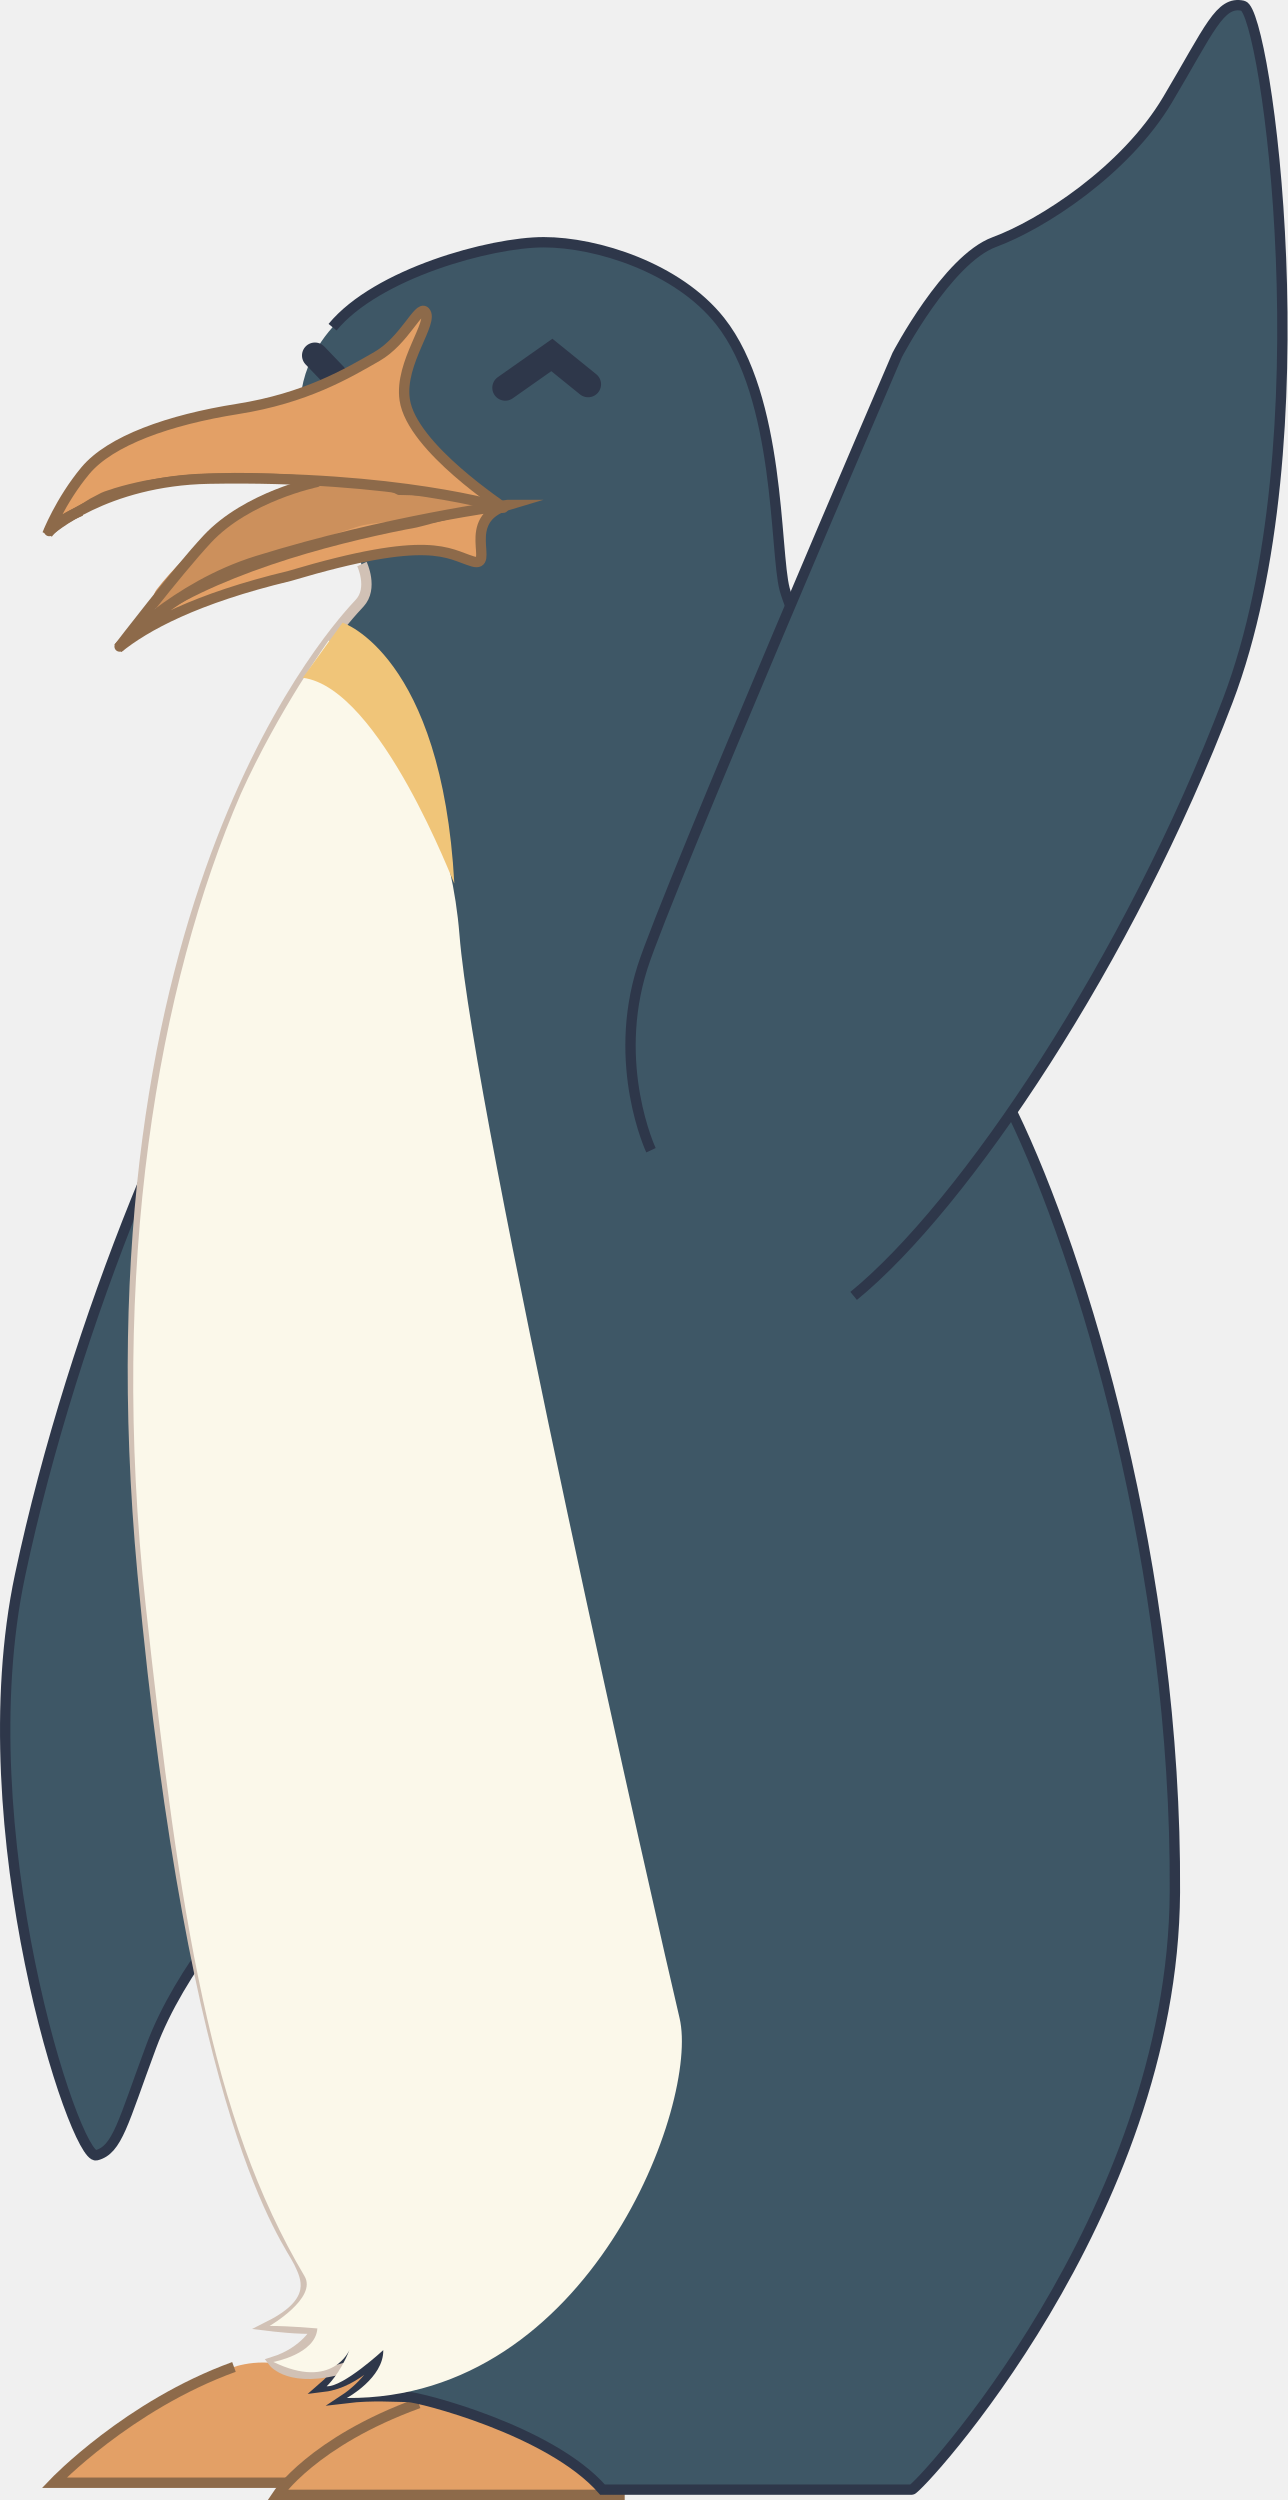
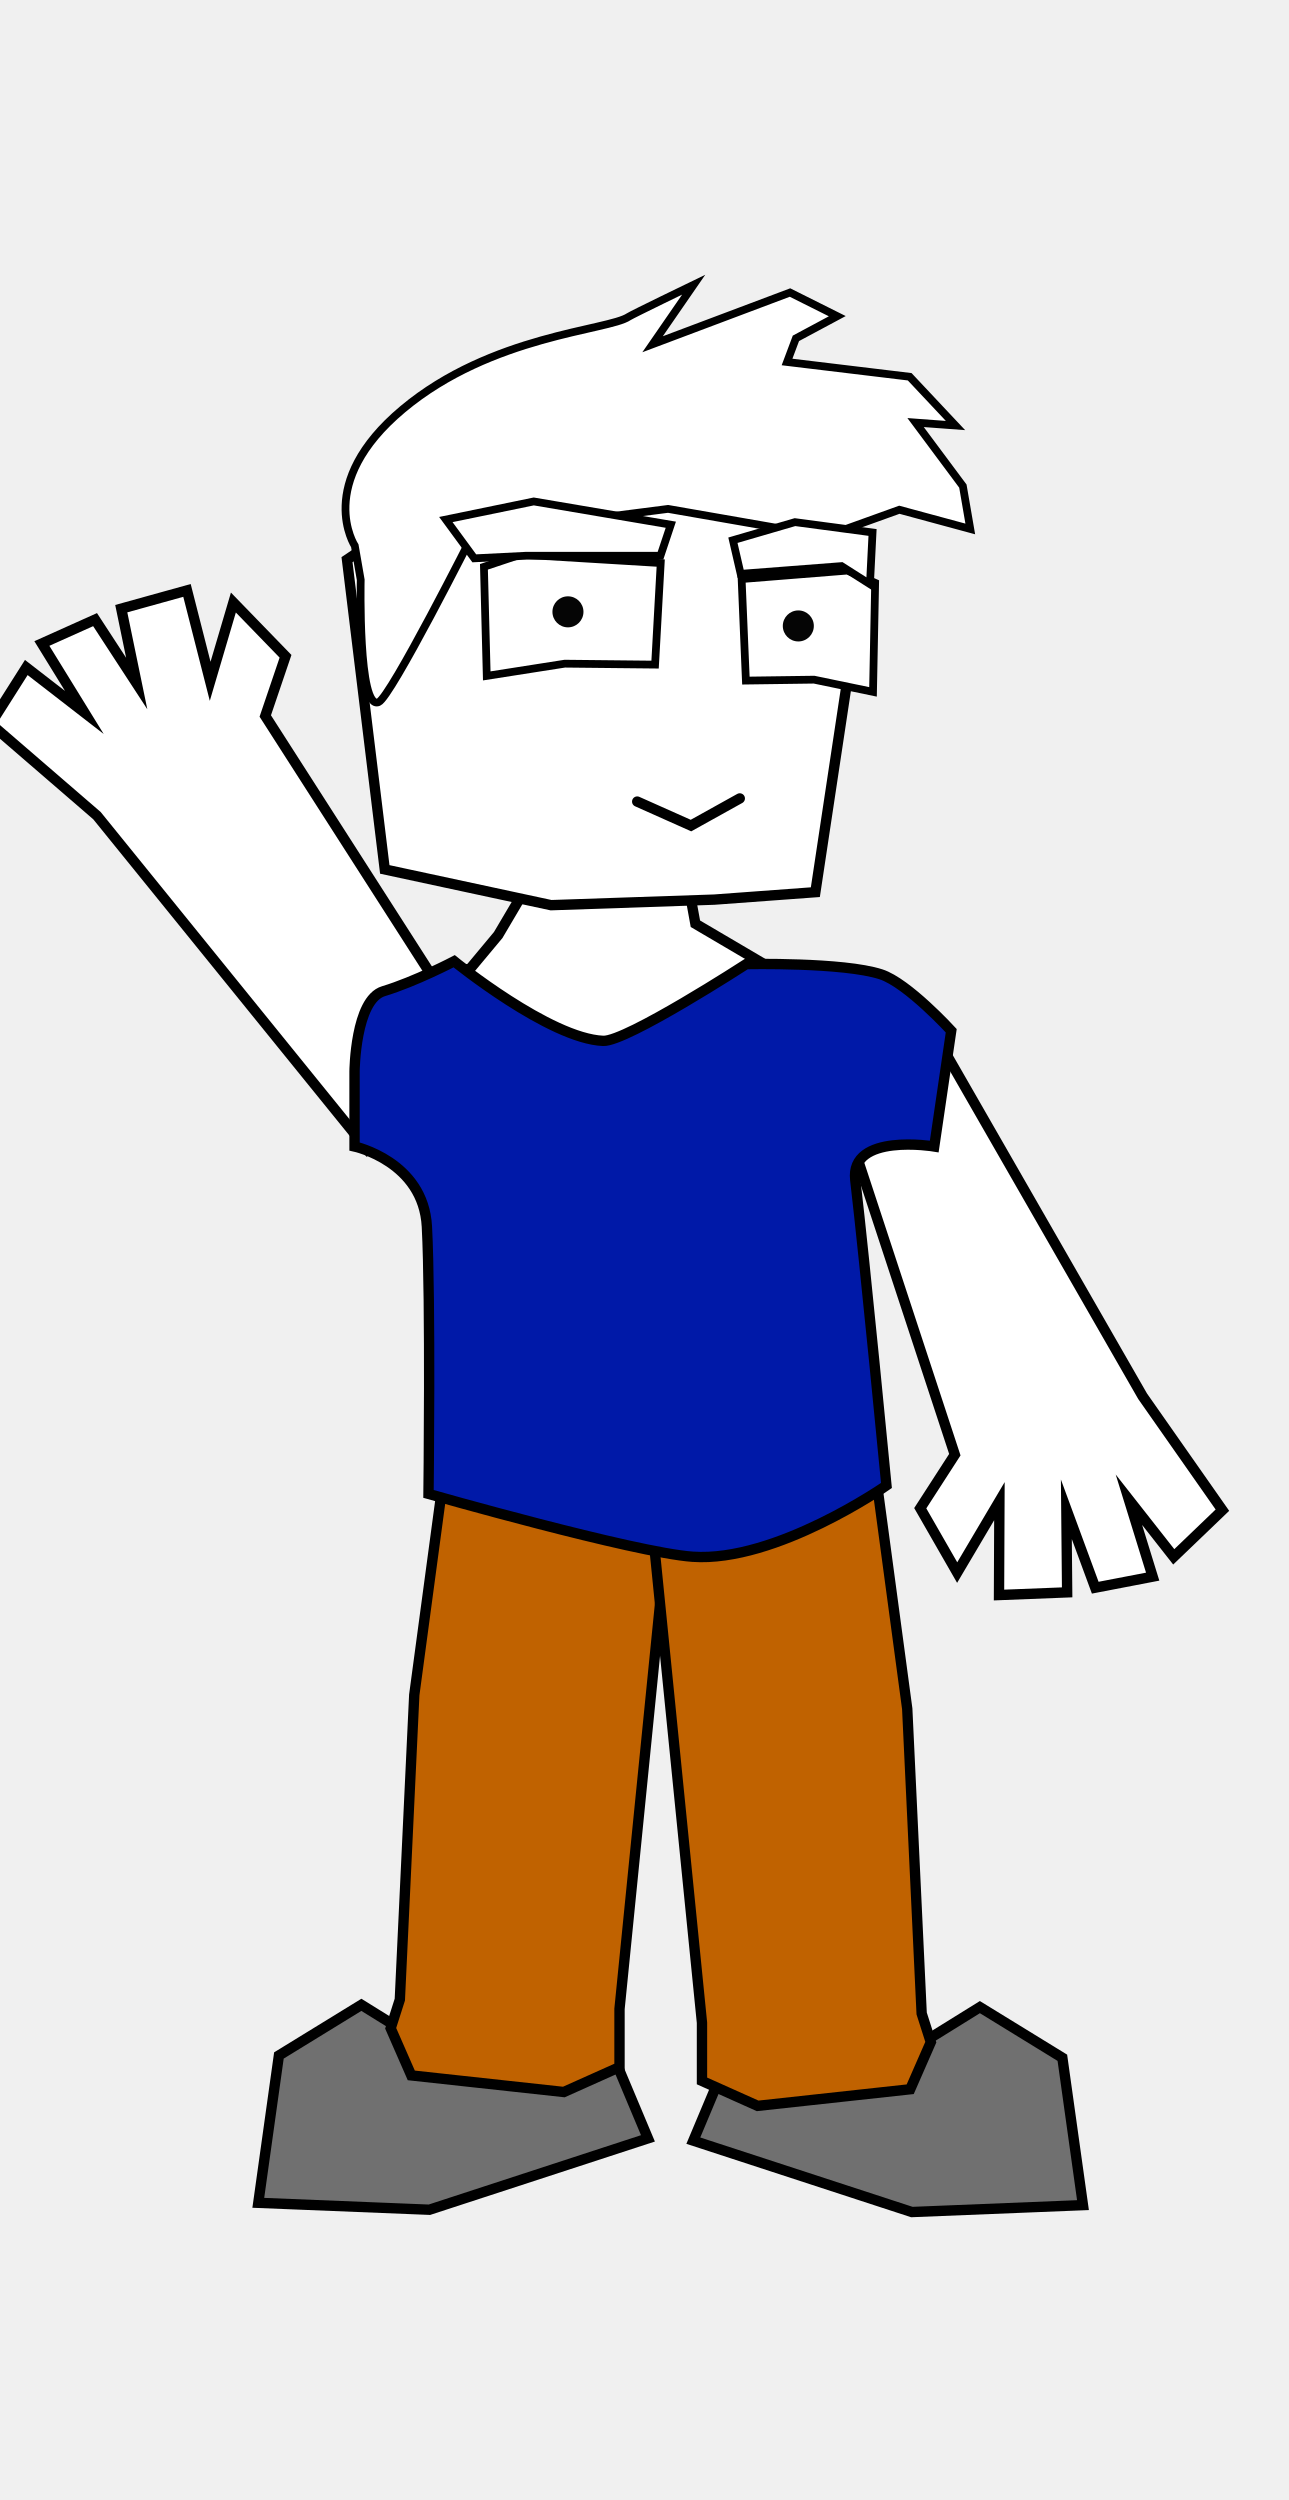
- <svg xmlns="http://www.w3.org/2000/svg" version="1.1" width="248.592" height="482.671" viewBox="0,0,248.592,482.671">
-   <g transform="translate(-548.4547,-153.304)">
-     <g data-paper-data="{&quot;isPaintingLayer&quot;:true}" stroke-linejoin="miter" stroke-miterlimit="10" stroke-dasharray="" stroke-dashoffset="0" style="mix-blend-mode: normal">
-       <g stroke-width="2" stroke-linecap="butt">
-         <path d="M653.597,632.308h-90.005c0,0 17.917,-14.513 45.848,-21.915c0,0 26.779,-9.3 44.157,21.915" fill="#e3a066" fill-rule="nonzero" stroke="none" />
-         <path d="M655.288,632.308h-91.697c0,0 19.54,-14.956 47.471,-22.357" fill="none" fill-rule="evenodd" stroke="#8d6a4a" />
-       </g>
-       <g stroke-width="2" stroke-linecap="butt">
-         <path d="M624.719,632.642h-65.794c0,0 13.098,-14.513 33.515,-21.915c0,0 19.575,-9.3 32.279,21.915" fill="#e3a066" fill-rule="nonzero" stroke="none" />
-         <path d="M625.955,632.642h-67.03c0,0 14.284,-14.956 34.701,-22.357" fill="none" fill-rule="evenodd" stroke="#8d6a4a" />
-       </g>
-       <g data-paper-data="{&quot;index&quot;:null}" stroke-width="2" stroke-linecap="butt">
-         <path d="M640.269,339.148c0,0 8.939,10.34 6.021,28.505c-2.264,14.104 -28.517,118.204 -28.517,118.204c0,0 -6.198,19.263 -13.883,25.841c-7.685,6.578 -20.74,21.922 -26.235,36.694c-5.497,14.771 -6.514,20.004 -10.61,21.034c-4.096,1.03 -25.167,-62.83 -14.708,-112.043c10.459,-49.213 32.642,-101.731 49.473,-125.148" fill="#3e5766" fill-rule="nonzero" stroke="none" />
-         <path d="M640.269,339.148c0,0 8.939,10.34 6.021,28.505c-2.264,14.104 -28.517,118.204 -28.517,118.204c0,0 -6.198,19.263 -13.883,25.841c-7.685,6.578 -20.74,21.922 -26.235,36.694c-5.497,14.771 -6.514,20.004 -10.61,21.034c-4.096,1.03 -25.167,-62.83 -14.708,-112.043c10.459,-49.213 32.642,-101.731 49.473,-125.148" fill="none" fill-rule="evenodd" stroke="#2e374a" />
-       </g>
-       <g stroke-width="2" stroke-linecap="butt">
-         <path d="M667.827,634.975h-65.794c0,0 6.822,-10.287 27.239,-17.69c0,0 23.922,2.779 38.555,17.69" fill="#e3a066" fill-rule="nonzero" stroke="none" />
-         <path d="M669.063,634.975h-67.03c0,0 6.822,-10.287 27.239,-17.69" fill="none" fill-rule="evenodd" stroke="#8d6a4a" />
-       </g>
-       <path d="M612.664,216.476c8.868,-10.02 30.482,-16.402 40.763,-16.402c10.283,0 25.905,4.948 34.036,15.206c11.702,14.763 10.557,44.472 12.476,51.777c1.919,7.308 28.301,68.761 43.999,101.149c13.521,27.891 31.738,88.032 31.348,150.459c-0.39,62.427 -49.601,115.309 -50.787,115.309h-59.715c-10.108,-11.533 -35.537,-17.886 -37.513,-17.893c-2.176,-0.015 -7.028,-0.384 -11.862,0.2c0,0 5.565,-3.679 7.041,-9.245c0,0 -5.022,6.263 -11.432,7.059c0,0 4.024,-3.734 5.091,-7.854c0.643,-2.486 5.284,-132.111 5.224,-135.291c-0.042,-2.214 -5.642,-133.948 -6.738,-197.434c8.424,-3.812 1.503,-17.081 1.503,-17.081c0,0 -14.5,-16.383 -8.112,-32.478c0.886,-1.093 1.546,-2.376 1.909,-3.779c0.773,-1.247 1.691,-2.484 2.77,-3.704z" fill="#3e5766" fill-rule="nonzero" stroke="none" stroke-width="2" stroke-linecap="butt" />
-       <path d="M612.663,216.476c8.504,-10.337 30.485,-16.402 40.766,-16.402c10.281,0 25.902,4.948 34.036,15.206c11.7,14.763 10.557,44.472 12.476,51.777c1.919,7.308 28.299,68.761 43.999,101.149c13.518,27.891 31.735,88.032 31.348,150.459c-0.39,62.427 -49.603,115.309 -50.79,115.309h-59.713c-10.107,-11.533 -35.538,-17.886 -37.515,-17.893c-2.174,-0.015 -7.026,-0.384 -11.86,0.2c0,0 5.565,-3.679 7.041,-9.245c0,0 -5.022,6.263 -11.432,7.059c0,0 4.279,-3.672 5.089,-7.854" fill="none" fill-rule="evenodd" stroke="#2e374a" stroke-width="2" stroke-linecap="butt" />
-       <g stroke-width="2" stroke-linecap="butt">
-         <path d="M615.099,610.448c-10.617,3.18 -13.861,-1.126 -13.861,-1.126c6.337,-1.99 8.487,-6.472 8.487,-6.472c-3.313,0.248 -9.213,-0.487 -9.213,-0.487c9.447,-4.772 7.051,-9.326 5.665,-12.253c-2.082,-4.4 -20.238,-26.116 -30.193,-133.075c-12.146,-130.556 38.573,-183.699 41.9,-187.278c2.674,-2.877 0.449,-7.556 0.449,-7.556" fill="none" fill-rule="evenodd" stroke="#d1c1b5" />
-         <g fill-rule="nonzero" stroke="none">
-           <path d="M611.902,276.967c0,0 22.483,21.817 25.261,56.809c2.78,34.989 38.621,192.846 42.492,209.148c3.871,16.302 -17.228,73.666 -64.245,73.36c0,0 7.144,-3.877 7.041,-9.244c0,0 -7.752,7.171 -10.921,6.973c0,0 2.605,-2.395 4.395,-7.019c0,0 -3.211,7.896 -14.688,2.329c0,0 8.188,-1.501 8.487,-6.472c0,0 -5.258,-0.485 -9.213,-0.485c0,0 9.236,-5.394 6.743,-9.598c-18.189,-30.661 -24.072,-69.322 -30.676,-129.563c-7.161,-65.313 2.474,-119.889 18.38,-156.667c7.257,-16.08 16.943,-29.571 16.943,-29.571" fill="#fbf8ea" />
-           <path d="M636.17,323.862c0.029,0.537 -14.247,-37.759 -29.253,-39.698l7.679,-10.645c0,0 19.147,6.179 21.574,50.343" fill="#f0c579" />
-         </g>
-       </g>
-       <g data-paper-data="{&quot;index&quot;:null}" stroke-width="2" stroke-linecap="butt">
-         <path d="M674.138,375.381c0,0 -7.666,-16.384 -1.641,-35.325c4.676,-14.707 49.179,-118.215 49.179,-118.215c0,0 9.638,-18.445 18.757,-21.801c9.119,-3.356 25.293,-13.758 33.461,-27.509c8.17,-13.75 10.09,-19.114 14.546,-18.11c4.456,1.004 16.068,84.15 -2.928,134.114c-18.995,49.965 -50.803,97.459 -72.249,114.968" fill="#3e5766" fill-rule="nonzero" stroke="none" />
-         <path d="M674.138,375.381c0,0 -7.666,-16.384 -1.641,-35.325c4.676,-14.707 49.179,-118.215 49.179,-118.215c0,0 9.638,-18.445 18.757,-21.801c9.119,-3.356 25.293,-13.758 33.461,-27.509c8.17,-13.75 10.09,-19.114 14.546,-18.11c4.456,1.004 16.068,84.15 -2.928,134.114c-18.995,49.965 -50.803,97.459 -72.249,114.968" fill="none" fill-rule="evenodd" stroke="#2e374a" />
-       </g>
-       <path d="M646,228.167l9,-6.333l7,5.667" fill="none" fill-rule="nonzero" stroke="#2e374a" stroke-width="5" stroke-linecap="round" />
-       <path d="M578.9,271.166c-1.881,-1.866 -0.235,-3.999 -0.235,-3.999c3.235,-4.187 6.71,-7.4 10.67,-10.635c4.01,-3.276 7.643,-7.049 12.561,-8.656c6.414,-2.095 14.036,-1.231 20.65,-1.231c4.609,0 10.499,-0.285 14.842,1.79l1.586,-1.079c0.383,-0.271 0.836,-0.428 1.321,-0.428c1.381,0 2.5,1.269 2.5,2.834c0,0.939 -0.403,1.771 -1.023,2.287l-1.977,1.681l-0.147,-0.222l-0.567,0.385l-0.062,-0.118l-0.051,0.085c-0.016,0.048 -0.037,0.095 -0.062,0.141c-0.529,0.978 -1.858,0.916 -2.816,1.282c-2.72,1.039 -5.675,1.88 -8.47,2.622c-3.42,0.908 -6.983,0.902 -10.466,1.463c-9.897,1.597 -19.574,4.028 -28.532,9.105c-0.745,0.383 -1.489,0.766 -2.234,1.149l-2.616,1.597c-0.362,0.232 -0.781,0.364 -1.227,0.364c-0.251,0 -0.493,-0.042 -0.722,-0.12c-0.646,0.466 -1.738,0.879 -2.924,-0.298z" fill="#cc905c" fill-rule="nonzero" stroke="none" stroke-width="0.5" stroke-linecap="butt" />
-       <g stroke-width="2" stroke-linecap="butt">
-         <path d="M639.691,261.688c-4.795,-1.448 -8.118,-5.306 -35.321,2.813c-18.159,4.355 -27.901,9.694 -33.096,13.914c0.727,-0.838 1.47,-1.638 2.174,-2.407c6.67,-7.278 17.005,-11.034 25.34,-14.607c4.032,-1.728 17.159,-5.892 18.557,-6.363c1.733,-0.583 3.464,-0.669 5.138,-0.889c0.397,-0.009 0.796,-0.05 1.195,-0.122c0.992,-0.005 1.899,-0.032 2.597,-0.12c6.727,-0.852 13.429,-2.102 20.211,-3.108c-9.463,2.801 -2.225,12.266 -6.795,10.888z" fill="#e3a066" fill-rule="nonzero" stroke="none" />
-         <path d="M638.762,252.685c0,0 -0.313,0.043 -0.865,0.178c-0.563,0.136 -1.387,0.336 -2.434,0.592c-1.045,0.265 -2.313,0.586 -3.766,0.956c-1.447,0.411 -3.081,0.849 -4.893,1.124c-7.198,1.427 -16.766,3.654 -26.09,6.836c-4.66,1.586 -9.258,3.396 -13.45,5.399c-2.095,1 -4.077,2.068 -5.934,3.13c-1.84,1.096 -3.537,2.211 -5.056,3.319c-1.431,1.155 -2.784,2.131 -3.978,3.047c0.39,-0.429 0.777,-0.848 1.153,-1.259c6.67,-7.278 17.005,-11.034 25.34,-14.607c1.293,-0.554 3.52,-1.359 5.997,-2.211c7.465,-2.303 14.802,-4.012 20.72,-5.212c0.277,-0.017 0.536,-0.04 0.77,-0.07c2.213,-0.28 4.424,-0.604 6.636,-0.947c0.921,-0.068 1.749,-0.131 2.472,-0.185z" fill="#8d6a4a" fill-rule="nonzero" stroke="none" />
-         <path d="M646.486,250.8c-9.463,2.801 -2.225,12.266 -6.795,10.888c-4.795,-1.448 -8.118,-5.306 -35.321,2.813c-18.159,4.355 -27.901,9.694 -33.096,13.914c0,0 10.798,-11.826 26.887,-16.816c25.25,-7.831 48.324,-10.799 48.324,-10.799z" fill="none" fill-rule="evenodd" stroke="#8d6a4a" />
-       </g>
-       <path d="M609.259,221.934l3.741,3.899" fill="none" fill-rule="nonzero" stroke="#2e374a" stroke-width="5" stroke-linecap="round" />
-       <g stroke-width="2">
-         <path d="M645.664,251.349c-1.442,-0.237 -2.631,-0.253 -3.617,-0.103c-5.799,-1.728 -10.225,-2.254 -16.763,-2.384c-1.092,-0.612 -2.311,-0.975 -3.601,-1.023c-0.524,-0.171 -0.992,-0.305 -1.375,-0.401l-0.036,0.028c-0.509,0 -1.018,-0.07 -1.528,-0.178c-1.012,-0.459 -2.043,-0.843 -3.11,-0.849c-0.626,-0.154 -1.254,-0.264 -1.882,-0.271c-10.377,-0.113 -20.892,-1.59 -31.13,0.333c-2.687,0.505 -7.572,0.739 -10.651,2.322c-2.944,0.677 -5.71,1.663 -7.877,3.118c-5.153,2.105 -6.492,4.479 -6.492,4.479c0,0 2.481,-6.411 7.317,-12.227c4.833,-5.814 16.201,-9.841 29.399,-11.929c13.195,-2.088 21.204,-6.861 26.913,-10.139c5.335,-3.061 8.059,-9.941 9.278,-8.648c1.829,1.937 -4.965,9.841 -3.92,16.998c0,0 4.87,8.639 7.844,11.894c3.342,3.657 11.231,8.981 11.231,8.981z" fill="#e3a066" fill-rule="nonzero" stroke="none" stroke-linecap="butt" />
-         <path d="M565.087,251.328c-0.909,0.379 -1.72,0.744 -2.389,1.141c-0.976,0.485 -1.683,0.99 -2.178,1.322c-0.498,0.332 -0.763,0.508 -0.763,0.508c0,0 0.234,-0.226 0.669,-0.656c0.441,-0.42 1.058,-1.102 1.98,-1.753c0.882,-0.735 2.038,-1.448 3.382,-2.274c0.69,-0.36 1.426,-0.746 2.199,-1.152c0.788,-0.377 1.672,-0.568 2.557,-0.902c1.798,-0.549 3.765,-1.038 5.858,-1.46c2.095,-0.379 4.311,-0.72 6.612,-0.954c4.599,-0.47 9.518,-0.613 14.429,-0.515c9.821,0.184 19.586,1.367 26.871,2.493c0.907,0.167 1.789,0.224 2.611,0.427c0.817,0.217 1.595,0.422 2.325,0.615c1.453,0.41 2.72,0.766 3.763,1.059l0.52,0.173c-2.522,-0.326 -5.148,-0.477 -8.248,-0.538c-1.092,-0.612 -2.311,-0.975 -3.601,-1.023c-0.524,-0.171 -0.992,-0.305 -1.375,-0.401l-0.036,0.028c-0.509,0 -1.018,-0.07 -1.528,-0.178c-1.012,-0.459 -2.043,-0.843 -3.11,-0.849c-0.626,-0.154 -1.254,-0.264 -1.882,-0.271c-10.377,-0.113 -20.892,-1.59 -31.13,0.333c-2.687,0.505 -7.572,0.739 -10.651,2.322c-2.511,0.578 -4.893,1.38 -6.884,2.506z" fill="#8d6a4a" fill-rule="nonzero" stroke="none" stroke-linecap="butt" />
-         <path d="M564.094,251.94c-5.153,2.105 -6.492,4.479 -6.492,4.479c0,0 2.481,-6.411 7.317,-12.227c4.833,-5.814 16.201,-9.841 29.399,-11.929c13.195,-2.088 21.204,-6.861 26.913,-10.139c5.335,-3.061 8.059,-9.941 9.278,-8.648c1.829,1.937 -4.965,9.841 -3.92,16.998c1.367,9.359 19.486,20.942 19.076,20.875c-1.442,-0.237 -2.631,-0.253 -3.617,-0.103" fill="none" fill-rule="evenodd" stroke="#8d6a4a" stroke-linecap="butt" />
-         <path d="M557.953,255.833c0,0 10.735,-9.743 30.806,-10.115c36.442,-0.676 56.906,5.631 56.906,5.631c-1.442,-0.237 -2.631,-0.253 -3.617,-0.103" fill="none" fill-rule="nonzero" stroke="#8d6a4a" stroke-linecap="round" />
-       </g>
-       <path d="M571.546,278.125c0,0 10.893,-14.257 16.927,-20.739c7.663,-8.232 21.073,-11.011 21.073,-11.011" fill="none" fill-rule="nonzero" stroke="#8d6a4a" stroke-width="2" stroke-linecap="round" />
-     </g>
+ <svg xmlns="http://www.w3.org/2000/svg" width="249" height="483" viewBox="0 0 249 483" fill="none">
+   <g clip-path="url(#clip0_1634_6)">
+     <path d="M84.644 187.899L90.812 187.174L96.254 180.643L109.316 158.512L131.447 162.503L134.35 178.466L146.685 185.722L136.889 214.385L98.794 213.659L84.644 187.899Z" fill="white" stroke="black" stroke-width="2" stroke-miterlimit="10" stroke-linecap="round" />
+     <path d="M92.692 90.873L122.156 88.74L164.015 106.787L164.305 127.382L157.526 172.369L138.002 173.806L106.462 174.88L74.339 167.972L67.043 108.125L92.692 90.873Z" fill="white" stroke="black" stroke-width="2" stroke-miterlimit="10" stroke-linecap="round" />
+     <path d="M93.496 109.509L100.581 107.147L127.65 108.782L126.56 128.403L109.12 128.221L94.041 130.583L93.496 109.509Z" fill="white" stroke="black" stroke-width="1.5" stroke-miterlimit="10" stroke-linecap="round" />
+     <path d="M168.666 133.671L157.277 131.31L144.105 131.491L143.281 111.871L163.727 110.236L169.078 112.598L168.666 133.671Z" fill="white" stroke="black" stroke-width="1.5" stroke-miterlimit="10" stroke-linecap="round" />
+     <path d="M106.73 118.207C106.73 116.552 108.072 115.21 109.728 115.21C111.383 115.21 112.725 116.552 112.725 118.207C112.725 119.863 111.383 121.205 109.728 121.205C108.072 121.205 106.73 119.863 106.73 118.207Z" fill="#050505" />
+     <path d="M151.238 120.931C151.238 119.276 152.58 117.934 154.236 117.934C155.891 117.934 157.233 119.276 157.233 120.931C157.233 122.587 155.891 123.929 154.236 123.929C152.58 123.929 151.238 122.587 151.238 120.931Z" fill="#050505" />
+     <path d="M129.071 98.318L91.387 103.171C91.387 103.171 75.503 134.69 73.135 135.656C69.15 137.281 69.691 112.021 69.691 112.021L68.549 105.455C68.549 105.455 60.678 93.392 77.827 79.048C94.976 64.704 117.518 63.865 121.464 61.195C122.116 60.754 134.022 55 134.022 55L126.078 66.509L152.628 56.518L161.763 61.085L153.769 65.367L152.057 69.935L175.751 72.79L184.601 82.211L176.893 81.64L186.028 93.915L187.456 102.194L173.753 98.483L159.479 103.621L129.071 98.318Z" fill="white" stroke="black" stroke-width="1.5" stroke-miterlimit="10" stroke-linecap="round" />
+     <path d="M101.624 107.37L91.632 107.87L86.137 100.376L103.123 96.879L129.601 101.375L127.602 107.37H101.624Z" fill="white" stroke="black" stroke-width="1.5" stroke-miterlimit="10" stroke-linecap="round" />
+     <path d="M143.096 110.867L141.598 104.372L153.588 100.875L168.575 102.873L168.076 112.865L162.58 109.368L143.096 110.867Z" fill="white" stroke="black" stroke-width="1.5" stroke-miterlimit="10" stroke-linecap="round" />
+     <path d="M119.208 398.897L107.259 392.669L84.157 396.228L69.818 387.331L53.885 397.117L49.902 425.586L82.962 426.921L125.183 413.131L119.208 398.897Z" fill="#707070" stroke="black" stroke-width="2" stroke-miterlimit="10" stroke-linecap="round" />
+     <path d="M139.924 399.341L151.873 393.113L174.975 396.672L189.314 387.775L205.247 397.562L209.23 426.031L176.17 427.365L133.949 413.575L139.924 399.341Z" fill="#707070" stroke="black" stroke-width="2" stroke-miterlimit="10" stroke-linecap="round" />
+     <path d="M86.01 283.035L80.035 327.456L77.247 386.328L75.477 391.868L79.46 400.967L108.934 404.178L119.689 399.361V388.122L128.85 296.603L86.01 283.035Z" fill="#C06200" stroke="black" stroke-width="2" stroke-miterlimit="10" stroke-linecap="round" />
+     <path d="M169.301 285.711L175.276 330.132L178.064 389.004L179.834 394.544L175.851 403.642L146.376 406.854L135.622 402.037V390.798L126.461 299.279L169.301 285.711Z" fill="#C06200" stroke="black" stroke-width="2" stroke-miterlimit="10" stroke-linecap="round" />
+     <path d="M184.473 281.045L163.426 217.022L168 210.321L181 200.5L220.751 269.755L236.168 291.764L226.768 300.782L218.105 289.745L222.697 304.608L211.599 306.743L206.021 291.595L206.173 307.644L193.008 308.162L193.086 290.022L184.926 303.822L177.793 291.388L184.473 281.045Z" fill="white" stroke="black" stroke-width="2" stroke-miterlimit="10" stroke-linecap="round" />
+     <path d="M51.25 138.33L87.829 195.408L85.053 202.938L70.833 221.903L18.733 157.583L-1.815 139.841L5.081 128.961L16.294 137.644L8.088 124.326L18.367 119.711L26.414 132.057L23.428 117.594L36.126 114.068L40.604 131.628L45.091 116.409L55.163 126.794L51.25 138.33Z" fill="white" stroke="black" stroke-width="2" stroke-miterlimit="10" stroke-linecap="round" />
+     <path d="M82.475 236.99C81.813 224.389 68.496 221.5 68.496 221.5V207C68.496 207 68.622 193.151 74.089 191.5C80.224 189.647 87.746 185.711 87.746 185.711C87.746 185.711 106.191 200.691 116.544 201.096C121.034 201.271 144.182 186.262 144.182 186.262C144.182 186.262 162.909 185.868 170.199 188.239C175.35 189.913 183.778 199.138 183.778 199.138L180.496 221.5C180.496 221.5 164.156 218.798 165.237 227.973C167.069 243.539 171.262 286.993 171.262 286.993C171.262 286.993 149.918 301.897 133.799 300.76C122.511 299.964 82.786 288.625 82.786 288.625C82.786 288.625 83.228 251.344 82.475 236.99Z" fill="#0019A8" stroke="black" stroke-width="2" stroke-miterlimit="10" stroke-linecap="round" />
+     <path d="M123.109 154.865L133.496 159.5L142.924 154.259" stroke="black" stroke-width="2" stroke-miterlimit="10" stroke-linecap="round" />
  </g>
+   <defs>
+     <clipPath id="clip0_1634_6">
+       <rect width="248.592" height="482.671" fill="white" />
+     </clipPath>
+   </defs>
</svg>
